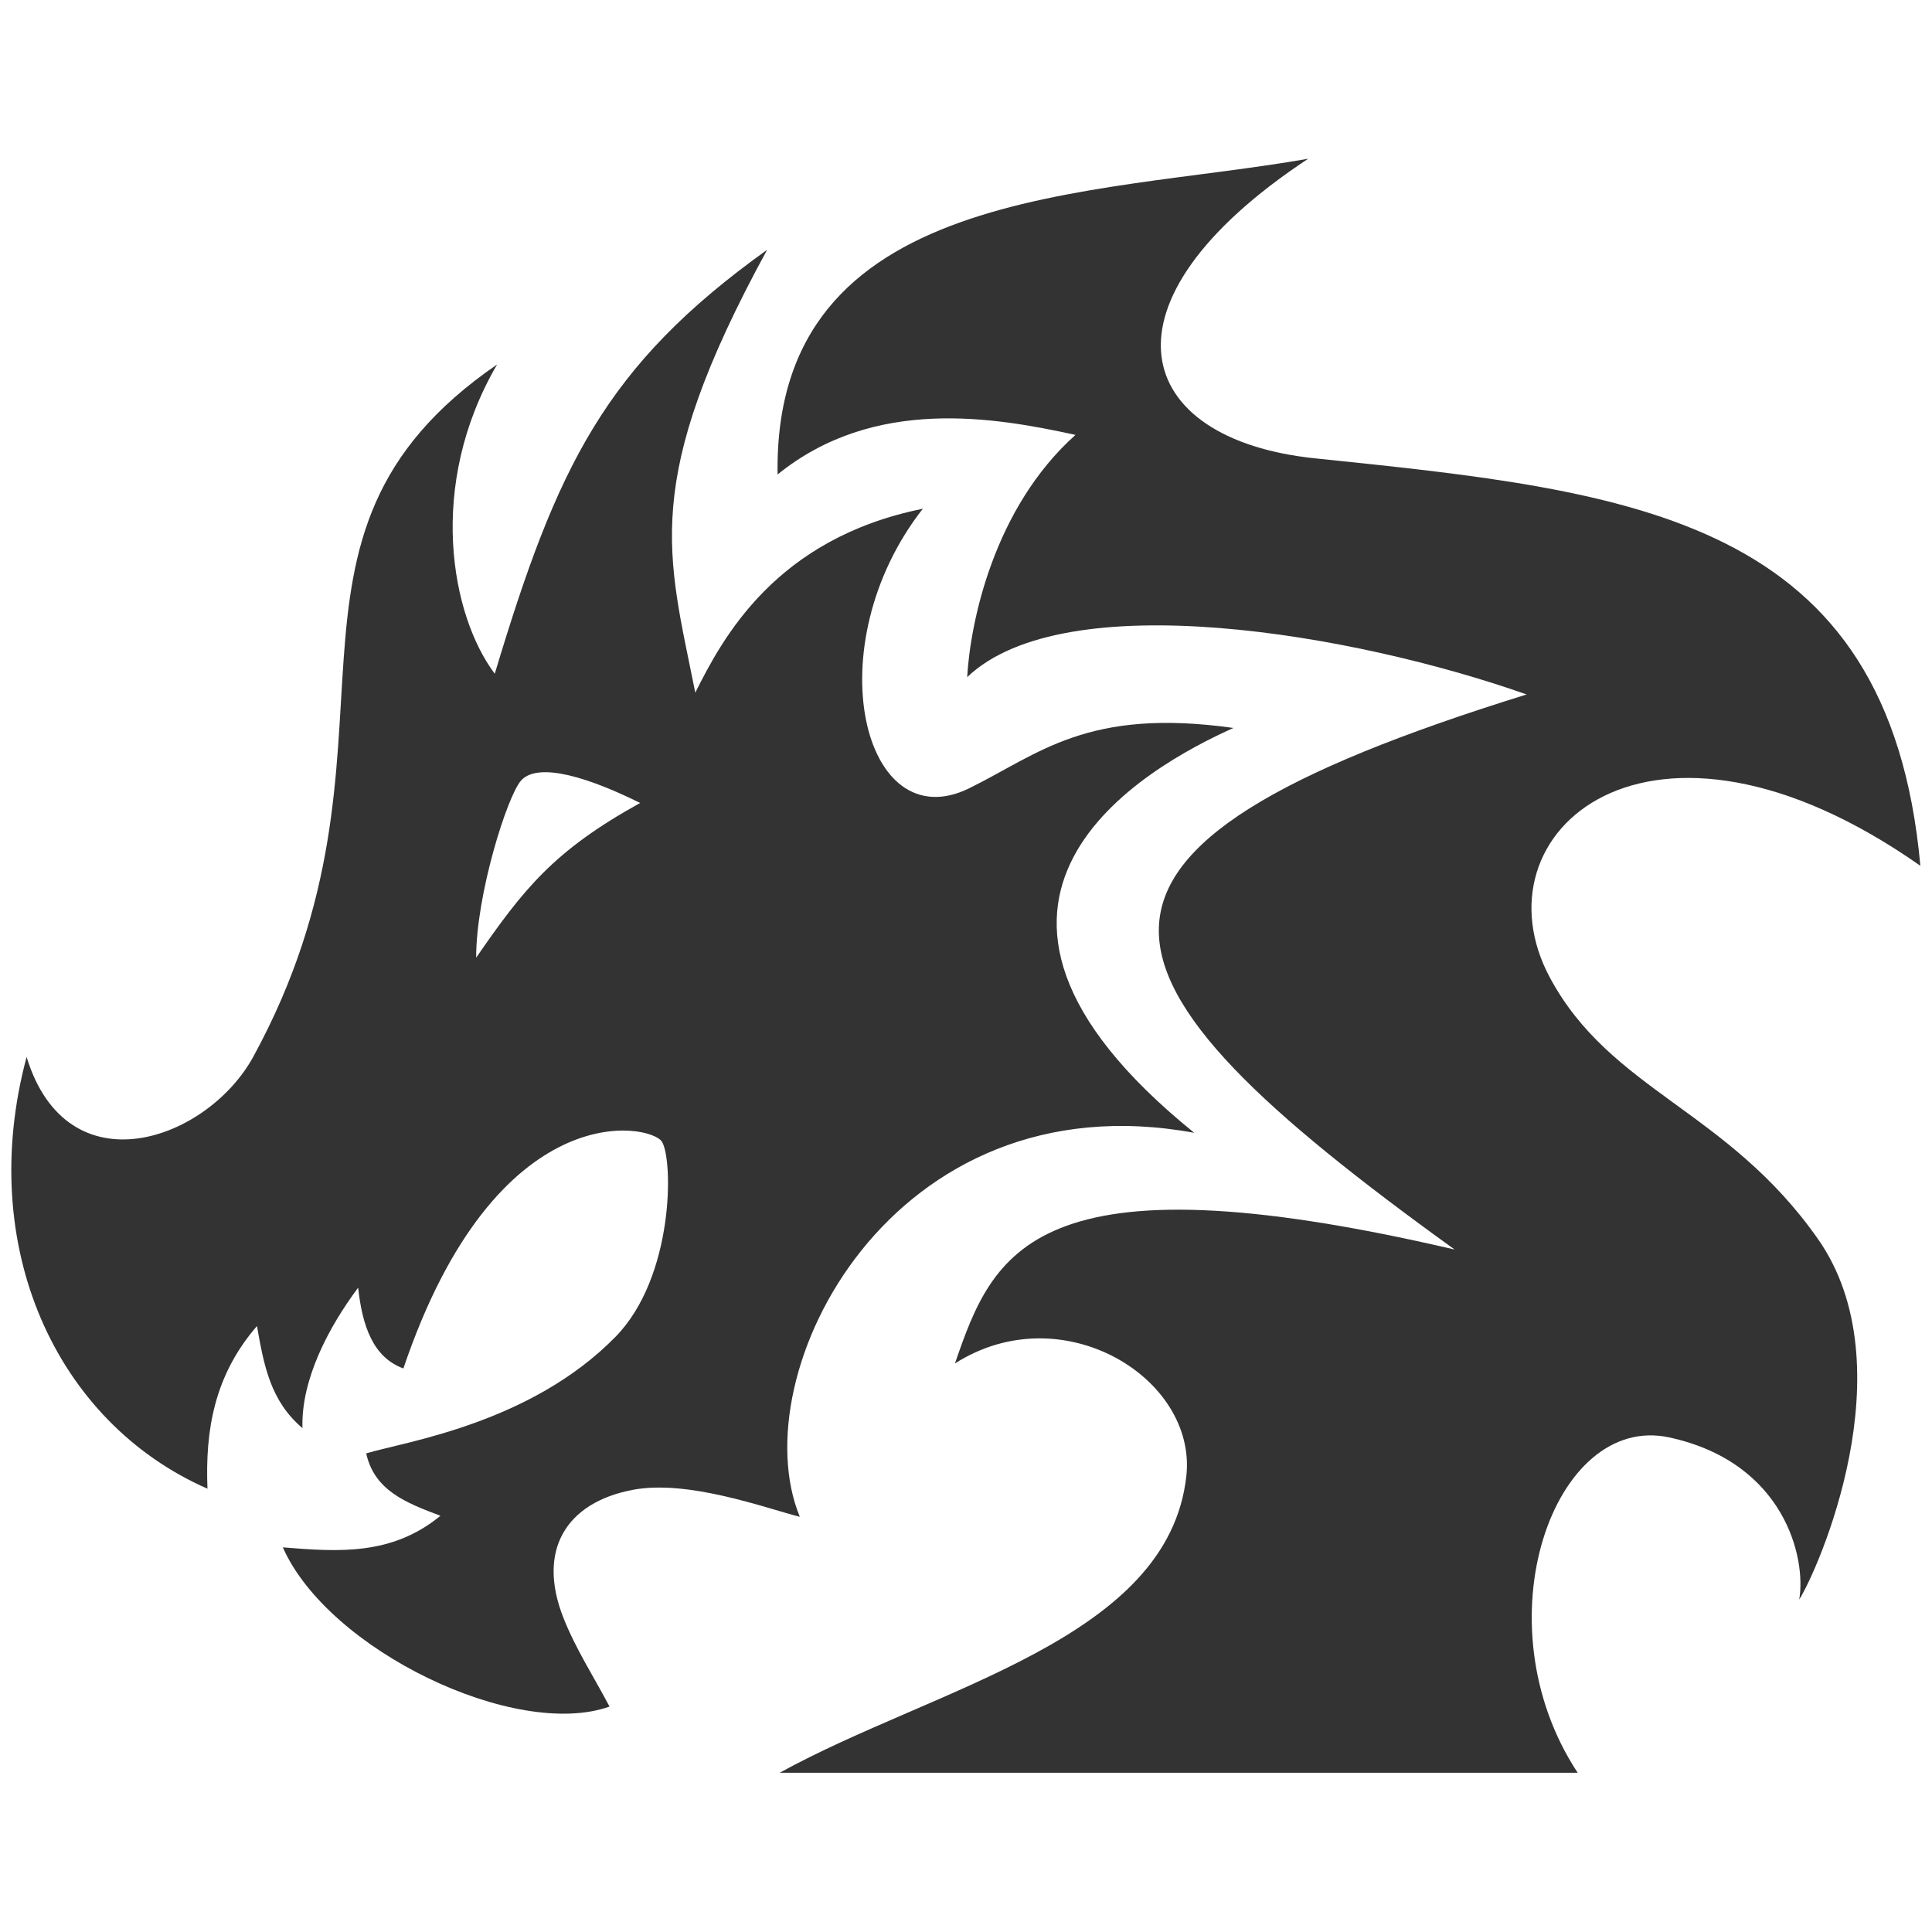
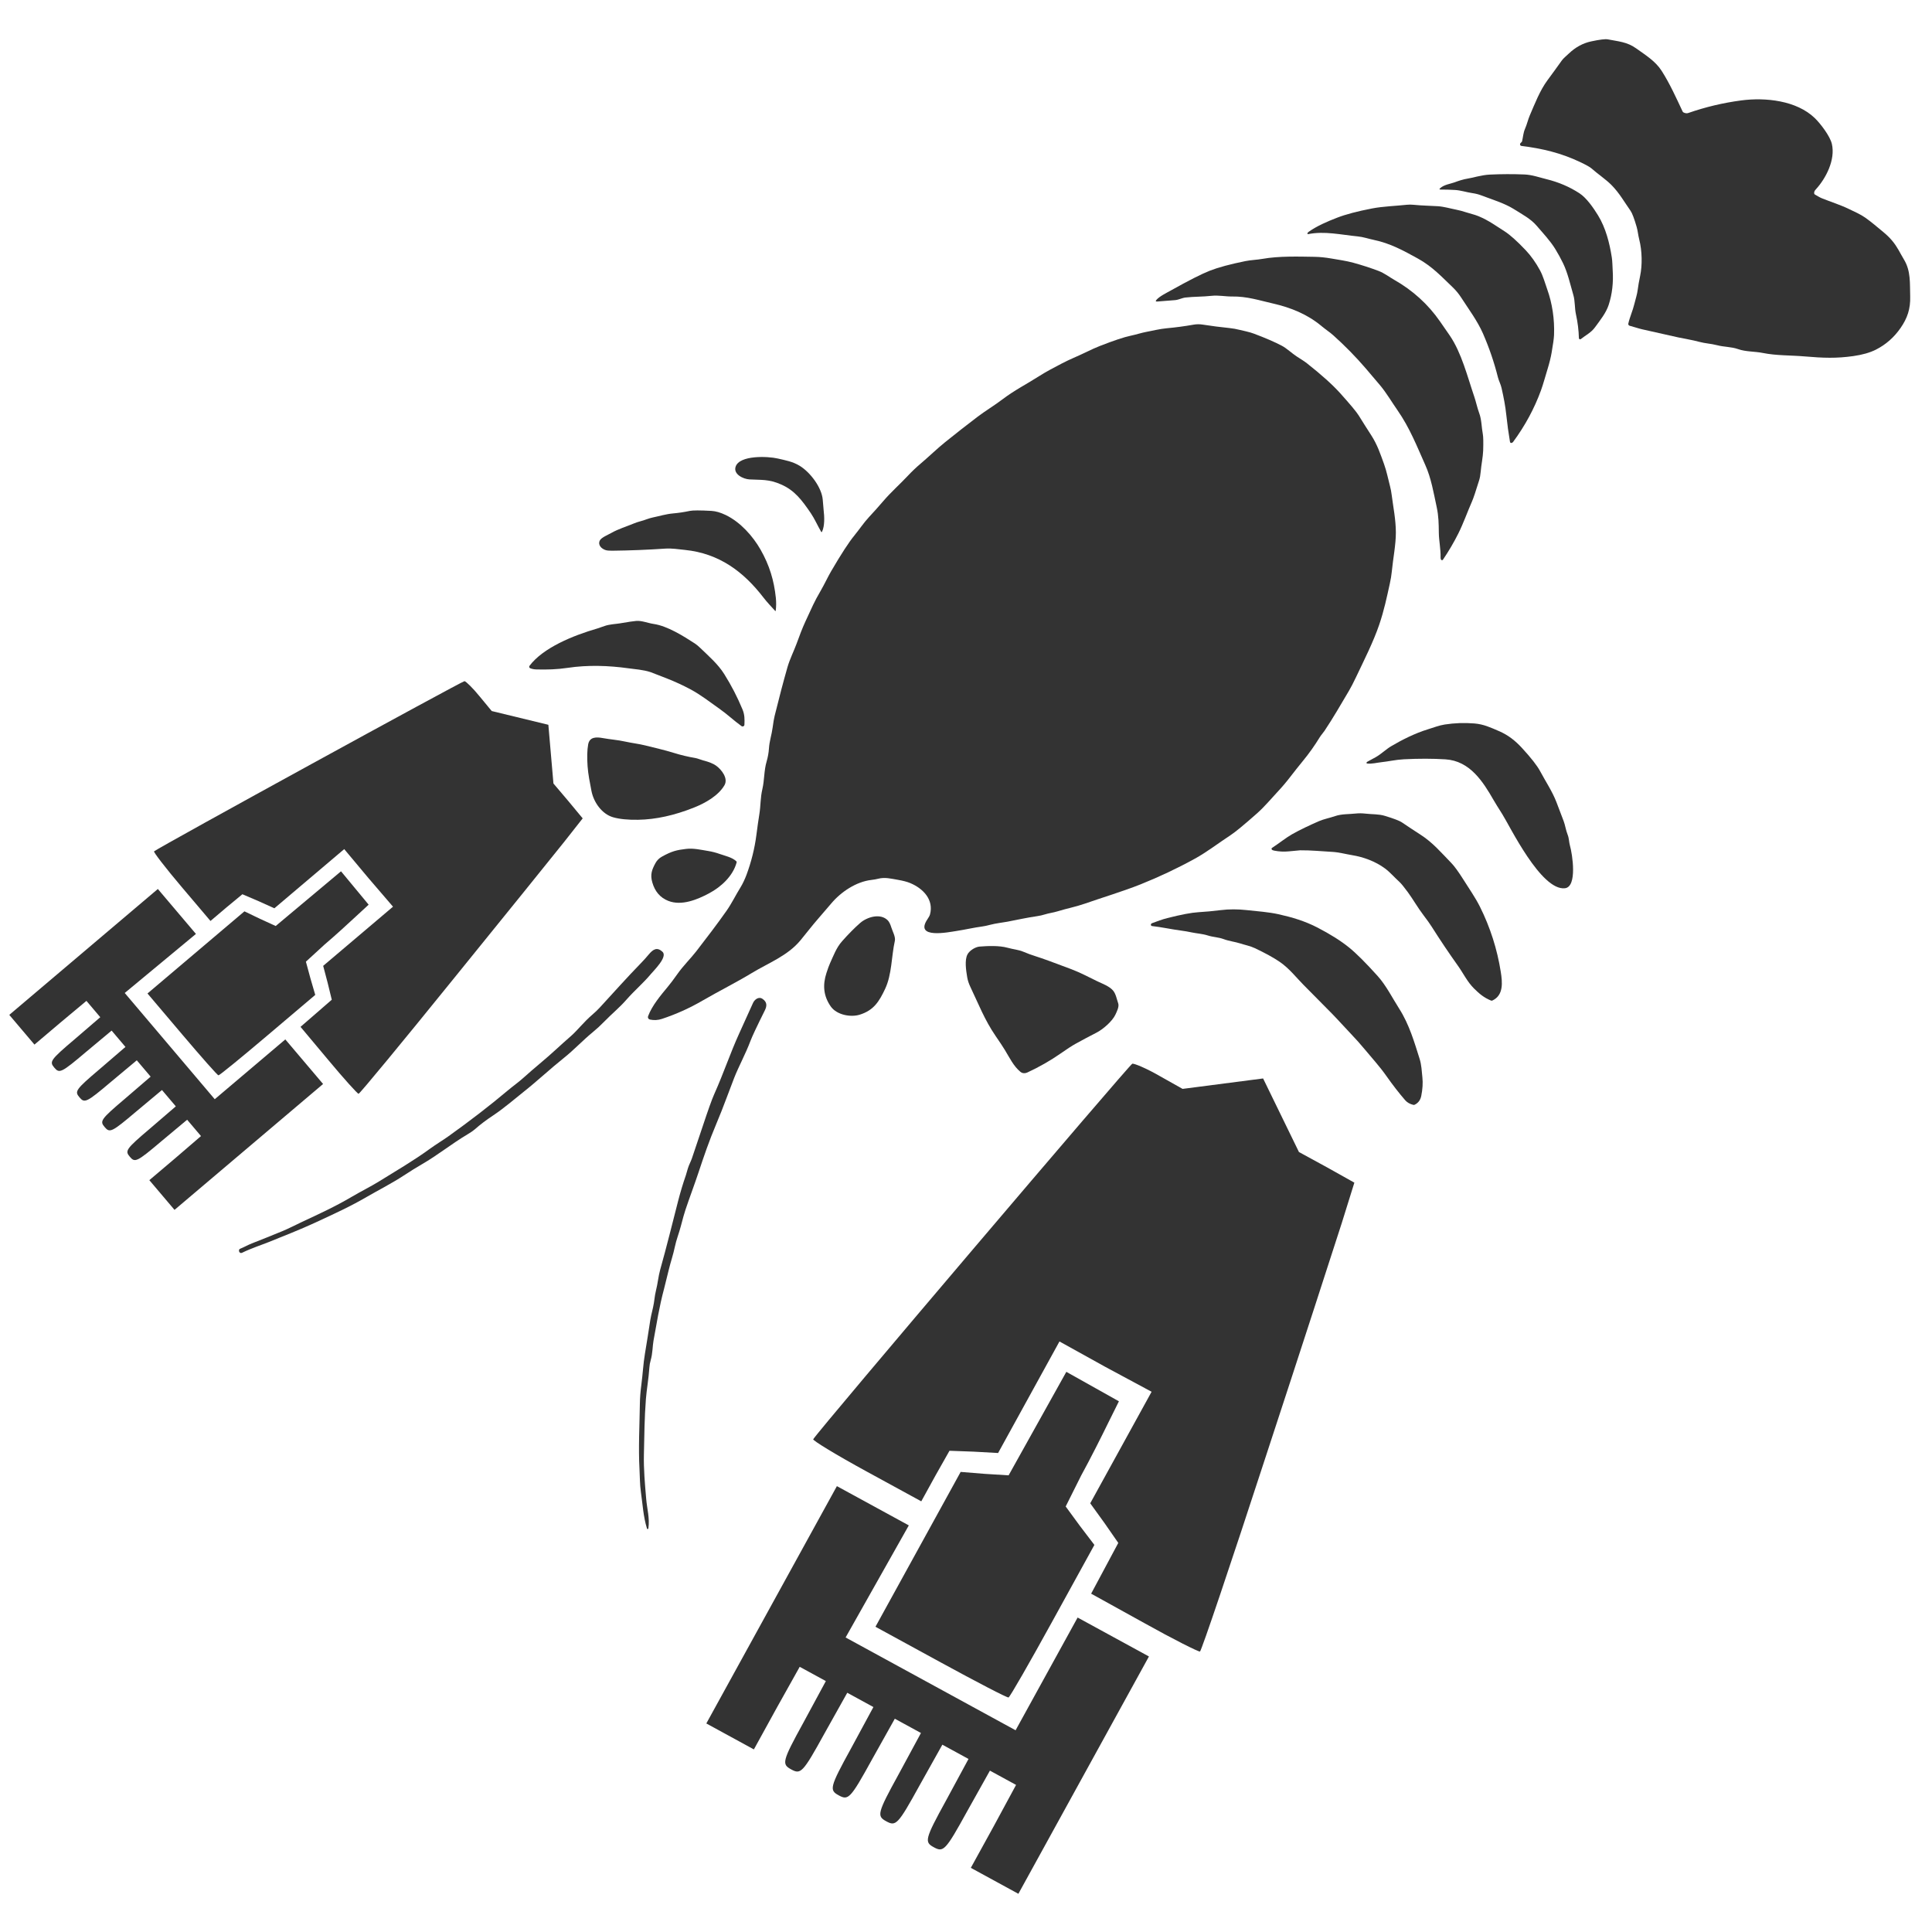
- <svg xmlns="http://www.w3.org/2000/svg" id="Calque_1" data-name="Calque 1" viewBox="0 0 512 512" version="1.1">
-   <defs id="defs4">
-     <style id="style2">.cls-1{fill:#e41513;}</style>
-   </defs>
-   <path class="cls-1" d="m 481.733,328.276 c 23.958,34.079 -0.109,88.114 -4.92,95.612 1.9,-10.927 -3.84,-36.319 -34.441,-42.957 -30.6,-6.638 -50.5,49.076 -24.273,88.865 H 206.629 c 41.206,-22.715 103.104,-35.226 107.778,-78.757 2.733,-25.952 -32.992,-47.806 -61.338,-29.708 10.1,-29.257 20.309,-56.329 132.434,-30.186 -101.396,-73.061 -113.983,-105.802 19.066,-147.106 -45.634,-16.117 -122.347,-29.339 -148.26,-4.589 0.834,-14.465 6.984,-44.747 28.701,-64.197 -21.321,-4.658 -53.301,-10.285 -78.941,10.49 -1.216,-76.681 83.205,-73.567 140.606,-83.674 -57.853,38.245 -46.468,74.4 1.845,79.399 84.804,8.755 152.046,15.585 160.396,107.974 -71.902,-50.47 -118.903,-8.769 -98.116,29.749 16.182,29.954 46.96,34.939 70.932,69.087 z" id="path8" style="stroke-width:1;fill:#333333;fill-opacity:1" />
-   <path class="cls-1" d="m 326.872,192.916 c -38.828,-5.464 -51.607,6.939 -70.016,15.981 -28.14,13.836 -40.755,-37.699 -12.3,-74.072 -39.156,7.895 -53.124,34.42 -60.299,48.735 C 176.917,146.681 169.66,127.832 203.295,66.203 160.23,97.044 147.615,123.679 131.119,178.547 119.557,163.222 112.996,128.719 131.734,96.594 64.492,142.747 112.053,197.56 67.185,279.937 54.98,302.365 17.86,315.45 7.05,280.115 -6.399,330.147 14.648,376.82 54.98,394.522 c -0.615,-15.503 1.804,-30.05 13.12,-43.107 1.845,10.449 3.553,19.846 12.054,27.045 -0.396,-12.962 7.011,-26.826 14.76,-37.22 1.093,10.094 3.909,18.453 11.986,21.417 24.724,-73.034 65.506,-64.866 68.513,-60.099 3.007,4.767 3.28,35.814 -12.3,51.713 -22.469,22.947 -55.516,27.755 -66.066,30.883 2.159,9.834 10.524,13.113 19.681,16.541 -12.902,10.599 -27.061,9.561 -41.78,8.373 12.109,27.318 61.72,51.043 86.581,42.192 -4.1,-7.786 -8.993,-15.325 -12.218,-23.521 -7.052,-17.852 0.642,-30.541 18.369,-33.915 14.76,-2.8 35.398,4.917 44.281,7.144 C 196.379,364.172 236.218,285.455 316.485,300.207 239.909,238.277 304.226,203.078 326.872,192.916 Z M 126.185,253.794 c 0,-16.8 8.2,-42.616 11.836,-46.864 3.635,-4.248 14.241,-2.732 31.626,5.86 -22.81,12.634 -30.751,22.605 -43.461,41.004 z" id="path10" style="stroke-width:1;fill:#333333;fill-opacity:1" />
+ <svg xmlns="http://www.w3.org/2000/svg" width="512" height="512" viewBox="0 0 3104 3104" fill="none">
+   <path d="M2704.87 180.694C2707.61 182.066 2710.19 182.332 2712.58 181.494C2740.12 171.908 2768.39 165.194 2797.4 161.354C2836.16 156.21 2886.42 161.331 2915.8 189.838C2924.97 198.754 2940.2 218.735 2943.12 231.194C2949.02 256.501 2933.76 286.541 2917.14 304.486C2915.2 306.574 2914.39 308.685 2914.72 310.819C2914.78 311.21 2914.93 311.581 2915.16 311.903C2915.4 312.224 2915.7 312.488 2916.06 312.671C2919.7 314.545 2923.18 317.014 2926.9 318.5C2941.31 324.33 2956.52 328.994 2970.31 335.692C2979.2 340.013 2988.77 344.059 2996.69 349.637C3006.96 356.884 3015.73 364.565 3025.37 372.475C3031.1 377.185 3035.92 381.863 3039.82 386.512C3048.87 397.302 3052.33 406.058 3059.08 417.191C3070.2 435.64 3068.29 455.369 3068.95 476.059C3069.58 496.428 3064.25 511.402 3053.6 526.81C3043.15 541.929 3029.98 553.535 3014.11 561.627C3004.45 566.535 2992.23 570.033 2977.44 572.121C2950.45 575.893 2930.07 575.275 2898.71 572.578C2877.01 570.703 2853.72 571.435 2832.52 567.137C2819.05 564.416 2805.08 565.354 2792.39 560.873C2781.46 557.032 2770.06 557.581 2758.77 554.632C2749.21 552.117 2739.43 551.774 2730.21 549.237C2719.07 546.173 2705.3 544.047 2696.53 542.127C2677.11 537.875 2657.72 533.524 2638.35 529.073C2631.95 527.61 2625.16 525.141 2618.3 523.381C2617.54 523.192 2616.88 522.723 2616.47 522.07C2616.06 521.418 2615.92 520.634 2616.09 519.883C2618.51 509.138 2623.3 498.942 2625.79 488.426C2627.75 480.288 2630.28 473.269 2631.34 464.605C2632.03 459.012 2633.28 451.91 2635.08 443.299C2638.63 426.267 2638.42 403.406 2633.58 384.523C2631.86 377.893 2631.3 370.761 2629.53 364.68C2625.57 351.039 2622.28 342.375 2619.68 338.687C2609.69 324.536 2601.72 310.019 2588.94 297.194C2579.65 287.867 2567.33 279.797 2556.9 270.561C2554.37 268.336 2548.31 264.937 2538.7 260.365C2508.14 245.871 2478.1 238.601 2444.41 234.463C2444 234.412 2443.61 234.269 2443.27 234.044C2442.92 233.819 2442.64 233.519 2442.44 233.168C2442.23 232.817 2442.12 232.425 2442.1 232.023C2442.08 231.62 2442.15 231.219 2442.32 230.851C2442.73 229.967 2443.36 229.243 2444.2 228.679C2444.82 228.252 2445.26 227.617 2445.43 226.896C2447.07 219.832 2447.26 213.454 2450.27 206.618C2453.32 199.646 2454.99 191.896 2457.77 185.495C2465.9 166.657 2473.99 145.397 2486.4 128.662C2494.16 118.192 2501.8 107.653 2509.34 97.046C2511.74 93.685 2516.7 89.684 2520.62 85.935C2531.23 75.846 2543.1 69.384 2556.21 66.549C2570.18 63.546 2579.2 62.449 2583.27 63.257C2599.75 66.549 2614.02 67.143 2628.85 77.819C2643.68 88.496 2659.55 98.074 2669.54 113.665C2682.82 134.423 2692.88 156.896 2703.32 179.094C2703.65 179.795 2704.17 180.328 2704.87 180.694Z" fill="#333333" />
+   <path d="M2433.41 336.675C2416.77 326.159 2397.96 320.856 2379.68 313.837C2375.48 312.222 2370.81 311.041 2365.67 310.294C2356 308.876 2347.02 305.767 2337.69 305.219C2329.89 304.761 2322.16 304.54 2314.51 304.556C2312.46 304.556 2312.17 303.87 2313.64 302.498C2319.85 296.623 2330.76 295.228 2336.35 293.148C2345 289.947 2351.5 288.02 2355.84 287.364C2365.88 285.832 2380.12 281.123 2393.47 280.506C2411.97 279.622 2430.46 279.553 2448.95 280.3C2461.6 280.803 2472.46 284.872 2484.73 287.89C2504.1 292.645 2521.73 300.197 2537.62 310.545C2549.14 318.067 2560.16 334.206 2567.36 345.866C2579.79 366.029 2585.97 390.445 2589.57 413.58C2590.58 420.004 2590.53 427.297 2590.98 434.155C2592.31 453.907 2590.18 472.424 2584.59 489.707C2580.31 502.944 2570.83 514.42 2562.72 525.645C2556.33 534.469 2548.1 538.173 2539.85 544.734C2539.57 544.957 2539.23 545.099 2538.87 545.144C2538.51 545.189 2538.15 545.134 2537.82 544.986C2537.49 544.838 2537.21 544.603 2537.01 544.307C2536.82 544.012 2536.71 543.669 2536.7 543.316C2536.37 530.621 2534.81 517.956 2532.02 505.321C2529.67 494.599 2530.71 484.038 2527.79 474.025C2522.79 456.81 2518.74 438.43 2511.27 422.953C2507.43 415.028 2503.2 407.308 2498.57 399.795C2490.53 386.741 2478.97 374.51 2468.49 362.303C2459.25 351.535 2445.4 344.265 2433.41 336.675Z" fill="#333333" />
+   <path d="M2102.62 372.384C2115.97 362.92 2132.8 355.764 2148.11 349.82C2161.91 344.456 2180.71 339.48 2204.5 334.892C2222.18 331.509 2241.66 330.983 2260.45 328.971C2263.88 328.621 2267.52 328.644 2271.38 329.04C2284.4 330.411 2297.05 330.457 2310.05 331.303C2320.08 331.966 2329.84 334.961 2339.9 336.927C2344.66 337.872 2349.77 339.236 2355.23 341.019C2362 343.259 2369.17 344.722 2375.49 347.374C2392.11 354.324 2403.13 362.714 2416.89 371.378C2425.79 377.002 2437.23 387.206 2451.21 401.989C2459.76 411.042 2467.43 421.825 2474.22 434.338C2479.23 443.574 2482.17 454.57 2485.83 464.88C2493.94 487.558 2497.73 512.911 2496.76 538.15C2496.56 543.438 2495.26 552.926 2492.86 566.612C2491.48 574.552 2489.33 583.27 2486.4 592.765C2482.82 604.287 2479.51 616.929 2475.75 627.239C2465.04 656.516 2450.14 684.087 2431.04 709.95C2430.61 710.534 2430.03 710.999 2429.37 711.299C2427.42 712.183 2426.28 711.612 2425.94 709.584C2423.57 695.654 2421.65 681.671 2420.18 667.635C2418.51 651.655 2415.76 638.098 2412.42 623.307C2411.08 617.317 2407.98 611.716 2406.61 606.207C2400.56 582.096 2392.56 558.656 2382.61 535.886C2373.73 515.609 2359.46 496.52 2347.02 477.271C2343.69 472.081 2338.58 465.954 2334 461.611C2316.28 444.762 2301.47 428.394 2278.03 415.409C2254.71 402.515 2233.58 390.947 2207.41 385.484C2198.39 383.586 2190.21 380.637 2181.04 379.768C2154.55 377.231 2128.08 370.876 2101.77 376.156C2101.57 376.194 2101.36 376.176 2101.17 376.105C2100.98 376.033 2100.81 375.911 2100.69 375.752C2100.56 375.593 2100.49 375.403 2100.47 375.204C2100.45 375.005 2100.48 374.804 2100.58 374.625C2101.01 373.786 2101.7 373.04 2102.62 372.384Z" fill="#333333" />
+   <path d="M2342.86 857.38C2335.72 871.599 2327.58 885.453 2318.46 898.941C2317.43 900.465 2316.33 900.503 2315.17 899.055C2314.67 898.43 2314.44 897.196 2314.47 895.352C2314.77 881.978 2311.79 868.513 2311.65 856.008C2311.48 841.674 2311.39 829.375 2308.24 814.767C2303.25 791.746 2299.52 768.587 2289.97 747.258C2276.46 717.081 2265.05 687.545 2245.24 659.106C2236.19 646.144 2227.26 630.918 2217.36 619.122C2209.7 609.977 2201.98 600.886 2194.2 591.849C2178.02 573.057 2160.66 555.362 2142.14 538.765C2136.64 533.85 2129.54 529.187 2123.45 524.089C2100.79 505.022 2073.73 494.118 2045.5 487.694C2023.47 482.687 2003.49 475.943 1979.21 476.355C1969.2 476.515 1957.68 474.046 1946.51 475.28C1931.91 476.881 1918.58 476.423 1904.57 478.024C1898.84 478.687 1893.93 481.636 1888.14 482.161C1878.69 483.03 1869.08 483.792 1859.3 484.448C1856.71 484.615 1856.28 483.708 1857.98 481.727C1862.87 476.058 1874.25 470.525 1880.93 466.776C1909.65 450.682 1930.64 440.044 1943.88 434.862C1957.34 429.589 1976.38 424.46 2001 419.477C2009.96 417.67 2019.15 417.533 2028.27 415.91C2054.78 411.178 2086.52 412.207 2111.98 412.618C2120.24 412.74 2129.17 413.632 2138.77 415.293C2150.67 417.35 2162.92 419.042 2174.15 422.105C2187.93 425.87 2201.48 430.259 2214.8 435.273C2224.11 438.794 2231.77 444.898 2240.3 449.767C2269.83 466.639 2294.27 488.7 2313.41 516.224C2322.62 529.469 2327.94 537.15 2329.37 539.268C2348.34 567.365 2357.41 604.514 2368.84 638.028C2371.19 644.863 2373.47 655.562 2376.64 664.09C2380.45 674.354 2380.29 686.722 2382.36 697.581C2383.14 701.696 2383.32 710.452 2382.9 723.848C2382.57 734.181 2379.86 746.526 2378.88 758.163C2378.47 763.192 2377.65 767.711 2376.41 771.719C2370.94 789.444 2367.11 800.791 2364.91 805.759C2357.41 822.745 2351.16 840.851 2342.86 857.38Z" fill="#333333" />
+   <path d="M2178.55 1088.09C2174.3 1097.09 2170.45 1104.49 2167.01 1110.29C2154.24 1131.87 2141.88 1153.39 2127.91 1174.3C2125.92 1177.3 2122.53 1180.91 2120.35 1184.45C2112.42 1197.48 2103.62 1209.9 2093.97 1221.69C2086.95 1230.27 2080.08 1238.93 2073.35 1247.66C2066.62 1256.44 2059.45 1264.88 2051.85 1272.97C2042.89 1282.48 2031.77 1295.92 2020.21 1306.19C1999.06 1324.95 1984.53 1336.92 1976.6 1342.1C1957.54 1354.59 1938.8 1369.08 1919.88 1379.48C1891.56 1395.06 1862.37 1408.86 1832.31 1420.88C1805.35 1431.67 1768.02 1443.01 1742.8 1451.86C1727.99 1457.03 1713.7 1459.63 1698.98 1464.2C1692.19 1466.31 1685.44 1466.99 1678.55 1469.16C1674.56 1470.41 1670.48 1471.34 1666.31 1471.93C1650.13 1474.22 1634.22 1477.83 1618.19 1480.87C1612.38 1481.99 1599.57 1483.43 1590.45 1485.9C1585.76 1487.16 1581.59 1488.04 1577.92 1488.53C1564 1490.4 1550.79 1493.6 1536.67 1495.73C1524.82 1497.51 1468.03 1509.31 1490.24 1476.59C1492.35 1473.47 1493.66 1471.02 1494.14 1469.23C1500.51 1445.62 1483.38 1427.6 1462.45 1418.8C1457.38 1416.68 1450.62 1414.91 1442.19 1413.48C1431.45 1411.67 1421.72 1408.99 1410.76 1411.83C1407.69 1412.62 1404.16 1413.25 1400.18 1413.7C1375.5 1416.45 1350.91 1433.16 1335.47 1451.56C1328.54 1459.82 1321.52 1468 1314.41 1476.09C1304.89 1486.95 1295.6 1499.2 1286.03 1510.75C1265.37 1535.62 1235.16 1546.8 1207.92 1563.26C1181.9 1578.99 1155.31 1592.13 1128.23 1607.86C1107.75 1619.77 1086.15 1629.47 1063.45 1636.99C1057.1 1639.09 1050.68 1639.44 1044.19 1638.04C1043.62 1637.92 1043.08 1637.68 1042.61 1637.34C1042.14 1636.99 1041.75 1636.56 1041.46 1636.06C1041.18 1635.56 1041.01 1635.01 1040.96 1634.44C1040.91 1633.87 1040.99 1633.3 1041.18 1632.76C1047.48 1615.66 1061.47 1599.2 1073.06 1585.18C1077.49 1579.83 1082.57 1573.09 1088.29 1564.95C1097.41 1551.92 1110.13 1539.39 1118.55 1528.49C1135.14 1506.95 1151.74 1485.44 1167.32 1463.22C1175.69 1451.29 1182.25 1437.62 1189.98 1425.2C1193.04 1420.31 1196.85 1412.17 1199.25 1405.77C1207.11 1384.6 1212.43 1363.24 1215.21 1341.69C1216.9 1328.51 1218.51 1317.22 1220.03 1307.83C1222.19 1294.44 1221.58 1281.77 1224.77 1268.15C1228.32 1252.97 1227.27 1238.38 1231.71 1223.25C1233.71 1216.42 1234.95 1209.46 1235.42 1202.38C1236.2 1190.51 1239.84 1180.36 1241.35 1168.86C1242.41 1160.77 1243.48 1154.54 1244.54 1150.18C1251.83 1120.6 1258.7 1094.53 1265.16 1071.95C1268.83 1059.11 1275.76 1045.3 1279.92 1033.89C1284.32 1021.8 1288.74 1009.82 1294.26 997.907C1298.3 989.19 1302.35 980.472 1306.39 971.754C1309.16 965.81 1313.32 958.068 1318.85 948.528C1324.75 938.354 1330.11 926.672 1335.47 917.505C1351.5 890.057 1363.87 871.021 1372.59 860.398C1380.74 850.477 1387.65 839.869 1396.28 830.61C1404.13 822.198 1411.8 813.625 1419.27 804.892C1431.38 790.741 1445.62 778.19 1458.57 764.405C1465.19 757.364 1472.05 750.833 1479.17 744.813C1492.52 733.52 1505.73 720.649 1518.47 710.384C1535.55 696.622 1552.83 683.096 1570.3 669.806C1583.19 660.021 1597.6 651.471 1610.55 641.618C1629.89 626.896 1649.88 616.883 1669.43 604.355C1681.73 596.49 1693.53 590.57 1706.08 583.917C1718.3 577.447 1731.47 572.326 1744.07 566.177C1753.14 561.742 1760.76 558.32 1766.92 555.912C1789.5 547.088 1805.97 541.594 1816.33 539.429C1825.4 537.532 1834.24 534.606 1841.39 533.28C1852.58 531.177 1863.18 528.433 1874.58 527.382C1888.95 526.071 1903.23 524.158 1917.43 521.643C1922.31 520.775 1927.18 520.721 1932.05 521.483C1946.39 523.724 1960.78 525.576 1975.21 527.039C1980.76 527.603 1986.43 528.624 1992.23 530.102C1999.85 532.045 2007.23 533.303 2014.47 536.023C2033.2 543.049 2048.28 549.587 2059.72 555.638C2067.27 559.661 2075.87 567.823 2083.23 572.624C2088.8 576.281 2094.65 579.665 2099.78 583.711C2123.16 602.137 2140.97 618.155 2153.21 631.765C2169.54 649.947 2179.44 661.85 2182.92 667.474C2189.52 678.143 2196.23 688.742 2203.04 699.274C2212.87 714.453 2217.78 729.359 2223.8 746.07C2227.82 757.204 2230.1 769.183 2233.23 781.048C2234.42 785.528 2235.37 790.588 2236.07 796.227C2238.37 814.608 2242.54 834.245 2242.63 855.437C2242.7 875.144 2238.07 897.525 2236.05 918.717C2235.48 924.493 2234.44 930.803 2232.92 937.646C2228.13 959.318 2223.89 980.076 2215.95 1003.46C2206.5 1031.28 2191.78 1060.2 2178.55 1088.09Z" fill="#333333" />
+   <path d="M1255 778.372C1235.09 769.548 1222.73 771.331 1204.04 770.234C1194.17 769.64 1177.93 762.004 1181.85 749.842C1187.94 731.027 1233.5 732.902 1249.65 736.674C1261.99 739.554 1273.69 741.521 1285.05 748.539C1301.92 758.941 1320.21 783.265 1321.84 802.834C1322.7 813.106 1323.18 818.753 1323.29 819.774C1324.52 829.764 1325.22 844.944 1320.68 854.248C1320.24 855.147 1319.77 855.163 1319.25 854.294C1313.44 844.327 1308.67 833.262 1302.56 824.323C1287.99 803.039 1276.7 787.951 1255 778.372Z" fill="#333333" />
+   <path d="M1226.58 960.026C1194.57 918.488 1155.5 889.089 1100.23 883.488C1089.47 882.39 1079.41 880.699 1068.5 881.43C1040.26 883.351 1011.98 884.471 983.663 884.791C978.836 884.836 975.326 884.516 973.132 883.831C966.597 881.819 960.156 875.875 963.635 868.445C965.868 863.667 977.105 859.118 982.3 856.169C993.348 849.882 1006.3 846.041 1018.1 841.103C1021.41 839.716 1025.74 838.291 1031.1 836.828C1037.12 835.159 1042.67 832.645 1048.64 831.41C1059.73 829.124 1069.68 825.946 1081.26 824.895C1090.31 824.087 1099.28 822.738 1108.18 820.848C1113.07 819.812 1124.63 819.797 1142.88 820.803C1149.93 821.184 1157.69 823.432 1166.17 827.547C1189.42 838.817 1209.42 861.13 1221.91 883.008C1236.2 908.063 1243.56 932.456 1246.5 960.506C1247.22 967.517 1247.15 974.414 1246.31 981.196C1246.3 981.296 1246.26 981.391 1246.19 981.469C1246.13 981.547 1246.04 981.604 1245.94 981.634C1245.85 981.663 1245.74 981.663 1245.64 981.634C1245.54 981.605 1245.46 981.548 1245.39 981.47C1238.93 974.383 1232.63 967.868 1226.58 960.026Z" fill="#333333" />
+   <path d="M1109.28 1107.48C1097.16 1101 1084.7 1095.25 1071.93 1090.22C1055.95 1083.91 1047.1 1080.47 1045.39 1079.91C1033.33 1075.95 1020.03 1075.15 1009.73 1073.71C977.575 1069.23 944.265 1068.16 912.037 1072.98C894.783 1075.57 878.751 1075.98 861.967 1075.54C858.19 1075.45 854.821 1074.81 851.859 1073.62C851.487 1073.47 851.155 1073.24 850.889 1072.94C850.622 1072.65 850.427 1072.3 850.319 1071.92C850.21 1071.54 850.191 1071.15 850.262 1070.76C850.333 1070.37 850.494 1070.01 850.731 1069.69C872.804 1040.47 920.829 1021 960.038 1009.63C960.211 1009.59 964.082 1008.26 971.651 1005.63C979.62 1002.89 989.657 1002.57 995.675 1001.54C1009.15 999.21 1018.06 997.892 1022.4 997.587C1031.36 996.947 1040.88 1001.08 1050.05 1002.43C1072.33 1005.7 1097.7 1021.75 1116.36 1033.84C1118.95 1035.51 1121.99 1038.04 1125.5 1041.43C1138.9 1054.35 1153.48 1066.97 1163.42 1082.74C1174.89 1100.96 1184.73 1119.97 1192.92 1139.78C1196.45 1148.36 1196.4 1155.51 1196 1164.43C1195.97 1164.94 1195.8 1165.44 1195.51 1165.87C1195.21 1166.3 1194.8 1166.64 1194.32 1166.86C1193.84 1167.08 1193.31 1167.17 1192.78 1167.12C1192.26 1167.07 1191.75 1166.88 1191.32 1166.58C1179.08 1157.75 1168.66 1147.69 1155.64 1138.55C1140.34 1127.78 1125.88 1116.35 1109.28 1107.48Z" fill="#333333" />
+   <path d="M2197.4 1223.48C2201.76 1221.19 2206.08 1218.84 2210.35 1216.44C2218.96 1211.57 2226.81 1203.79 2234.92 1198.99C2251.94 1188.89 2273.35 1178.07 2293.83 1171.81C2302.95 1169.02 2312.07 1165.41 2321.12 1164.02C2336.89 1161.58 2352.76 1161.01 2368.75 1162.32C2383.77 1163.56 2394.65 1168.75 2408.07 1174.51C2423.26 1181 2434.71 1190.24 2445.47 1201.96C2459.98 1217.74 2469.62 1230.08 2474.39 1239C2483.3 1255.71 2494.08 1271.58 2500.74 1289.06C2504.56 1299.12 2508.39 1309.18 2512.21 1319.22C2514.72 1325.83 2515.71 1333.8 2518.6 1341.03C2521.02 1347.09 2520.72 1352.85 2522.25 1358.24C2526.29 1372.42 2534.45 1424.84 2514.23 1427.08C2475.87 1431.33 2425.68 1327.11 2413.64 1308.11C2406.84 1297.38 2402.24 1289.93 2399.84 1285.77C2382.73 1255.92 2361.67 1222.47 2322.32 1219.98C2301.73 1218.68 2279.4 1218.65 2255.35 1219.89C2242.68 1220.53 2230.76 1223.36 2219.5 1224.55C2211.81 1225.37 2204.22 1227.59 2196.41 1226.68C2196.22 1226.65 2196.04 1226.58 2195.88 1226.46C2195.72 1226.35 2195.6 1226.2 2195.52 1226.02C2195.44 1225.85 2195.41 1225.66 2195.42 1225.47C2195.44 1225.28 2195.51 1225.1 2195.62 1224.94C2195.99 1224.38 2196.59 1223.89 2197.4 1223.48Z" fill="#333333" />
+   <path d="M1129.81 1221.72C1139.11 1224.09 1146.02 1226.91 1150.52 1230.15C1159.54 1236.67 1170.33 1250.77 1163.87 1261.72C1153.9 1278.64 1132.84 1290.32 1115.4 1297.29C1083.63 1310.02 1053.61 1316.61 1025.34 1317.07C1008.65 1317.34 995.173 1315.99 984.908 1313C967.348 1307.9 953.902 1289.48 950.235 1270.68C947.697 1257.59 944.946 1243.98 944.029 1231.16C943.011 1216.77 943.324 1205.04 944.97 1195.97C947.179 1183.81 957.852 1183.84 968.665 1185.85C980.607 1188.04 992.336 1188.75 1004.21 1191.4C1015.19 1193.85 1026.61 1195.08 1037.02 1197.71C1052.51 1201.64 1066.5 1204.64 1083.07 1209.76C1094.18 1213.2 1105.5 1215.89 1117.02 1217.83C1121.06 1218.52 1125.67 1220.64 1129.81 1221.72Z" fill="#333333" />
+   <path d="M2075.89 1340.32C2088.66 1333.12 2104.01 1325.87 2119.08 1319.29C2126.74 1315.95 2136.24 1314.19 2145.03 1311.17C2155.47 1307.56 2167.01 1308.25 2177.89 1307.06C2183.03 1306.51 2188.43 1306.56 2194.09 1307.22C2204.74 1308.47 2214.94 1307.72 2225.05 1310.81C2239.37 1315.16 2248.45 1318.64 2252.29 1321.23C2262.27 1328 2272.33 1334.64 2282.47 1341.17C2301.94 1353.65 2315.81 1370.18 2331.63 1386.41C2336.61 1391.51 2343.19 1400.56 2351.37 1413.54C2360.4 1427.85 2370.58 1442.49 2377.7 1456.75C2394.27 1490.01 2405.43 1524.95 2411.2 1561.59C2413.76 1577.8 2416.06 1598.99 2397.68 1607.47C2396.96 1607.81 2396.23 1607.82 2395.5 1607.52C2384.28 1602.97 2376.88 1596.71 2368.42 1588.36C2357.39 1577.53 2351.26 1564.11 2342.44 1551.74C2327.88 1531.3 2313.9 1510.5 2300.5 1489.33C2297.17 1484.05 2292.64 1477.7 2286.94 1470.26C2277.82 1458.33 2269.69 1444.02 2261.86 1433.41C2255.53 1424.83 2251.07 1419.37 2248.48 1417.02C2240.61 1409.89 2233.13 1401.2 2225.28 1395.37C2209.7 1383.8 2190.42 1376.9 2172.51 1373.95C2161.79 1372.19 2151.19 1369.26 2140.8 1368.67C2123.68 1367.73 2106.24 1365.95 2089.01 1366.11C2088.23 1366.12 2081.99 1366.7 2070.3 1367.84C2062.68 1368.59 2055.04 1368.2 2047.36 1366.68C2045.3 1366.27 2044 1365.72 2043.45 1365.03C2042.51 1363.87 2042.68 1362.88 2043.95 1362.06C2054.88 1354.97 2066.12 1345.85 2075.89 1340.32Z" fill="#333333" />
+   <path d="M1183.47 1385.68C1177.5 1407.6 1158.48 1425 1139.21 1435.24C1120.21 1445.37 1095.04 1455.79 1073.65 1447.36C1060.78 1442.3 1052.24 1432.42 1048.02 1417.73C1044.38 1405.09 1047.27 1397.52 1052.98 1386.87C1055.41 1382.37 1058.87 1378.87 1063.35 1376.37C1079.62 1367.32 1087.35 1365.67 1102.3 1363.87C1114.31 1362.43 1126.02 1365.35 1137.8 1367.23C1143.94 1368.2 1150.14 1369.8 1156.39 1372.03C1165.02 1375.07 1176.11 1377.33 1182.88 1383.62C1183.5 1384.2 1183.69 1384.88 1183.47 1385.68Z" fill="#333333" />
+   <path d="M1966.07 1508.85C1957.51 1505.65 1949.12 1505.72 1940.47 1502.95C1932.01 1500.25 1922.18 1499.66 1914.49 1498.01C1908.93 1496.83 1903.32 1495.86 1897.66 1495.11C1881.77 1493.03 1866.52 1489.56 1850.72 1487.8C1850.34 1487.75 1849.98 1487.6 1849.69 1487.34C1849.4 1487.09 1849.2 1486.75 1849.12 1486.38C1848.78 1484.85 1849.44 1483.78 1851.1 1483.15C1859.21 1480.11 1867.08 1477.14 1875.52 1474.99C1897.76 1469.37 1914.28 1466.24 1925.07 1465.6C1937.01 1464.88 1948.92 1463.78 1960.78 1462.28C1974.95 1460.52 1988.92 1460.66 2002.74 1462.17C2020.02 1464.04 2038.05 1465.28 2054.15 1468.84C2076.15 1473.74 2096.56 1479.82 2116.8 1490.31C2137.36 1500.96 2154.19 1511.58 2167.29 1522.16C2178.89 1531.51 2194.28 1546.86 2213.46 1568.2C2227.02 1583.29 2237.01 1603.36 2247.92 1620.46C2264.35 1646.2 2272.48 1675.03 2280.66 1700.72C2283.86 1710.8 2284.19 1720.57 2285.25 1730.92C2286.2 1739.99 2285.6 1749.91 2283.44 1760.66C2282.11 1767.36 2278.58 1772.09 2272.86 1774.86C2272.15 1775.2 2271.42 1775.27 2270.65 1775.09C2265.13 1773.78 2260.78 1771.29 2257.58 1767.61C2247.79 1756.34 2237.66 1743.28 2227.21 1728.45C2216.47 1713.21 2204.52 1700.22 2192.79 1686.09C2185.81 1677.65 2178.31 1669.24 2170.3 1660.88C2159.86 1649.95 2149.4 1638.11 2139.39 1627.93C2124.29 1612.6 2109.16 1597.31 2093.99 1582.05C2082.97 1570.96 2071.62 1556.13 2056.34 1545.57C2046.67 1538.89 2033.21 1531.47 2015.97 1523.3C2008.78 1519.89 2000.53 1518.32 1992.75 1515.8C1984.4 1513.1 1974.81 1512.12 1966.07 1508.85Z" fill="#333333" />
+   <path d="M1333.66 1547.3C1339.32 1534.98 1343.65 1522.66 1352.89 1512.24C1363.33 1500.45 1373.03 1490.65 1382.01 1482.81C1392.87 1473.37 1414.41 1466.56 1426.35 1478.7C1428.48 1480.86 1430.41 1484.74 1432.13 1490.33C1434.06 1496.55 1439.09 1505.24 1437.68 1511.62C1432.08 1536.7 1433.07 1565.25 1422.14 1588.57C1412.43 1609.28 1403.64 1623.25 1381.24 1630.22C1366.64 1634.77 1344.24 1630.61 1334.69 1616.98C1322.8 1599.93 1321.58 1582.3 1327.83 1563.12C1330.12 1556.1 1332.06 1550.82 1333.66 1547.3Z" fill="#333333" />
+   <path d="M1553.99 1570.35C1552.02 1558.66 1549.59 1542.66 1554.34 1533.43C1557.45 1527.39 1566.8 1521.36 1573.74 1520.81C1586.1 1519.82 1604.98 1518.82 1618.94 1522.73C1628.39 1525.36 1636.45 1525.84 1644 1529.04C1650.72 1531.89 1657.58 1534.4 1664.57 1536.58C1674.06 1539.54 1692.96 1546.39 1721.24 1557.13C1736.62 1562.99 1750.65 1570.64 1763.01 1576.56C1771.2 1580.5 1781.8 1584.2 1787.96 1591.08C1792.82 1596.55 1794.07 1604.96 1796.54 1612.02C1798.39 1617.33 1794.35 1625.17 1792.02 1630.2C1787.16 1640.67 1772.11 1653.77 1761.65 1659.09C1750.46 1664.81 1739.38 1670.7 1728.41 1676.76C1722.38 1680.1 1714.01 1685.52 1703.31 1693.02C1687.7 1703.93 1670.3 1713.87 1651.1 1722.83C1646.55 1724.95 1642.64 1724.66 1639.34 1721.96C1628.34 1712.91 1621.78 1698.92 1614.54 1687.1C1611.13 1681.5 1606.18 1674.01 1599.71 1664.63C1581.89 1638.77 1571.64 1611.91 1559.33 1586.26C1556.6 1580.59 1554.82 1575.28 1553.99 1570.35Z" fill="#333333" />
+   <path d="M484.631 1963.44C512.064 1950.59 538.086 1938.77 565.331 1922.7C579.882 1914.13 595.726 1906.31 609.289 1897.9C636.581 1880.96 664.719 1864.64 690.6 1845.73C700.356 1838.64 711.851 1831.74 720.501 1825.54C755.057 1800.88 786.76 1776.42 815.611 1752.16C824.496 1744.68 833.688 1738.24 841.257 1731.36C858.723 1715.51 876.306 1701.8 894.477 1684.99C900.573 1679.34 908.456 1672.28 918.125 1663.8C926.94 1656.08 938.811 1641.12 951.387 1630.43C956.057 1626.45 960.21 1622.48 963.846 1618.51C985.731 1594.72 1007.26 1570.51 1029.81 1547.33C1034.16 1542.86 1038.33 1538.23 1042.31 1533.45C1049.04 1525.42 1055.55 1520.81 1064.48 1529.31C1072.97 1537.36 1050.49 1559.12 1045.49 1565.16C1034.23 1578.81 1019.04 1591.72 1006.53 1606.03C995.463 1618.74 982.793 1628.96 971.133 1640.99C965.022 1647.3 958.792 1653.05 952.445 1658.25C936.319 1671.42 922.262 1686.69 906.113 1699.56C883.805 1717.37 863.189 1736.82 840.787 1754.54C828.751 1764.07 809.405 1780.74 792.832 1791.71C781.267 1799.36 771.135 1807.03 762.438 1814.73C760.087 1816.8 756.232 1819.43 750.872 1822.62C725.532 1837.66 703.67 1855.65 677.084 1870.99C668.841 1875.76 659.359 1881.65 648.64 1888.66C629.67 1901.1 606.68 1912.85 589.779 1922.66C562.44 1938.55 539.356 1949.06 505.6 1964.68C481.623 1975.74 456.494 1985.5 431.717 1995.54C421.727 1999.59 403.133 2005.71 388.887 2012.75C388.417 2012.99 387.894 2013.11 387.365 2013.11C386.835 2013.11 386.314 2012.98 385.846 2012.74C385.378 2012.5 384.976 2012.15 384.674 2011.73C384.373 2011.31 384.181 2010.82 384.115 2010.31L383.974 2009.35C383.893 2008.72 384.026 2008.08 384.353 2007.53C384.68 2006.98 385.182 2006.55 385.784 2006.31C392.249 2003.68 398.596 2000.04 404.425 1997.76C420.912 1991.32 437.327 1984.73 453.673 1977.98C463.898 1973.75 474.265 1968.31 484.631 1963.44Z" fill="#333333" />
+   <path d="M1027.41 2359.88C1025.55 2326.2 1027.53 2290.27 1028.04 2255.2C1028.17 2245.92 1028.98 2235.56 1030.49 2224.13C1032.65 2207.87 1033.47 2191.05 1036.08 2175.48C1039.14 2157.18 1042.05 2138.86 1044.83 2120.55C1045.3 2117.47 1046.76 2110.78 1049.2 2100.5C1051.36 2091.4 1051.6 2082.41 1053.88 2073.47C1056.79 2062.23 1057.71 2050.43 1060.69 2039.85C1071.09 2002.97 1080.16 1965.78 1089.7 1928.7C1093.23 1915.04 1097.3 1901.54 1101.93 1888.19C1101.94 1888.09 1103.03 1884.41 1105.19 1877.12C1106.84 1871.59 1109.87 1866.17 1111.56 1861.3C1117.44 1844.08 1123.24 1826.84 1128.96 1809.59C1137.7 1783.22 1143.83 1766.12 1147.34 1758.27C1163.26 1722.6 1172.96 1692.63 1187.56 1660.51C1194.98 1644.16 1202.38 1627.81 1209.78 1611.45C1212.29 1605.87 1218.94 1600.5 1225.2 1604.89C1232.39 1609.92 1232.55 1615.8 1228.75 1623.43C1216.12 1648.78 1208.42 1665.14 1205.66 1672.51C1198.02 1692.93 1186.48 1714.01 1179.48 1731.95C1175.37 1742.52 1171.35 1753.1 1167.42 1763.71C1162.1 1778.03 1156.48 1792.25 1150.54 1806.34C1139.09 1833.55 1130.98 1857.39 1122.31 1883.5C1115.87 1902.91 1108.04 1923.53 1101.27 1943.72C1099.36 1949.45 1096.89 1958.19 1093.86 1969.96C1091.02 1981 1086.48 1992.09 1084.23 2003.18C1081.64 2015.73 1077.46 2027.57 1074.49 2039.98C1071.31 2053.3 1068.84 2063.25 1067.09 2069.82C1058.58 2101.68 1055.29 2125.62 1049.95 2153.85C1048.42 2161.92 1048.68 2174.11 1045.42 2185.29C1044.26 2189.27 1043.55 2193.26 1043.3 2197.27C1042.22 2214.21 1038.86 2232.95 1037.73 2247.63C1035.33 2278.65 1035.21 2306.98 1034.53 2336.12C1033.94 2360.86 1036.13 2383.81 1038.15 2407.75C1039.56 2424.67 1044.03 2438.7 1041.7 2455.46C1041.68 2455.64 1041.61 2455.82 1041.52 2455.97C1041.42 2456.13 1041.29 2456.27 1041.14 2456.38C1040.99 2456.48 1040.81 2456.56 1040.63 2456.6C1040.45 2456.64 1040.26 2456.64 1040.08 2456.6C1039.81 2456.54 1039.59 2456.22 1039.42 2455.64C1033.52 2436.8 1032.46 2416.23 1029.64 2396.78C1027.95 2385 1028.11 2372.79 1027.41 2359.88Z" fill="#333333" />
+   <path d="M1845.92 2661.33L1731.33 2598.78L1631.69 2779.89L1358.57 2630.8L1460.12 2450.73L1344.57 2387.66L1134.8 2768.95L1211.2 2810.65L1247.91 2743.93L1284.83 2677.94L1326.85 2700.87L1290.88 2767.38C1256.27 2830.3 1255.86 2834.41 1271.14 2842.76C1286.42 2851.1 1289.69 2848.54 1324.3 2785.63L1361.23 2719.64L1403.25 2742.58L1367.28 2809.09C1332.66 2872 1332.26 2876.12 1347.54 2884.46C1362.82 2892.8 1366.09 2890.24 1400.7 2827.33L1437.63 2761.34L1479.64 2784.28L1443.67 2850.79C1409.06 2913.7 1408.66 2917.82 1423.94 2926.16C1439.22 2934.5 1442.48 2931.95 1477.1 2869.03L1514.02 2803.05L1556.04 2825.98L1520.07 2892.49C1485.46 2955.41 1485.05 2959.52 1500.33 2967.86C1515.61 2976.2 1518.88 2973.65 1553.49 2910.74L1590.42 2844.75L1632.44 2867.68L1596.47 2934.19L1559.75 3000.92L1636.15 3042.62L1845.92 2661.33Z" fill="#333333" />
+   <path fill-rule="evenodd" clip-rule="evenodd" d="M2155.64 1965.22C2144.27 2000.55 2089.44 2170.17 2033.35 2340.97C1977.47 2512.51 1930.12 2652.75 1927.9 2653.4C1925.68 2654.05 1885.26 2633.84 1838.25 2607.56L1753.05 2560.43L1796.67 2478.89L1774.5 2446.95L1751.59 2415.24L1850.19 2236.03L1775.92 2196.11L1702.17 2155.23L1603.58 2334.44L1564.41 2332.27L1525.46 2330.84L1502.7 2371.09L1480.15 2412.08L1392.29 2364.12C1343.59 2337.54 1305.48 2314.26 1306.53 2312.35C1316.93 2295.72 1814.7 1710.32 1819.14 1709.03C1822.09 1708.16 1842.24 1716.68 1862.51 1728.37L1899.97 1749.43L2029.33 1732.67L2086.92 1850.87L2131.81 1875.37L2175.95 1900.08L2155.64 1965.22Z" fill="#333333" />
+   <path d="M1691.14 2604.11L1758.27 2482.1L1734.84 2451.33L1712.15 2420.36L1736.98 2370.7C1751.67 2344.01 1770.95 2305.57 1780.48 2285.99L1797.67 2251.37L1713.2 2204.02L1620.47 2370.31L1582.05 2367.93L1543.41 2364.81L1406.53 2613.6L1511.57 2670.94C1568.87 2702.22 1618.1 2727.85 1620.32 2727.2C1622.54 2726.56 1654.43 2670.84 1691.14 2604.11Z" fill="#333333" />
+   <path d="M519.083 1741.56L458.403 1669.95L345.021 1766.02L200.4 1595.35L314.793 1500.47L253.608 1428.26L14.909 1630.53L55.362 1678.27L97.135 1642.87L138.861 1608.03L161.111 1634.28L119.89 1669.73C80.504 1703.1 79.174 1705.77 87.265 1715.31C95.355 1724.86 98.203 1723.99 137.588 1690.61L179.315 1655.77L201.564 1682.02L160.343 1717.47C120.957 1750.84 119.627 1753.51 127.718 1763.05C135.809 1772.6 138.656 1771.73 178.041 1738.35L219.768 1703.51L242.017 1729.76L200.796 1765.21C161.411 1798.58 160.081 1801.25 168.171 1810.79C176.262 1820.34 179.109 1819.47 218.494 1786.09L260.221 1751.25L282.47 1777.5L241.249 1812.95C201.864 1846.32 200.534 1848.99 208.625 1858.53C216.715 1868.08 219.562 1867.21 258.948 1833.83L300.674 1798.99L322.924 1825.24L281.703 1860.69L239.93 1896.08L280.384 1943.82L519.083 1741.56Z" fill="#333333" />
+   <path fill-rule="evenodd" clip-rule="evenodd" d="M905.779 1353.39C889.075 1374.21 808.674 1474.12 727.125 1574.49C645.531 1675.42 577.703 1757.5 576.049 1757.36C574.396 1757.22 552.515 1733.22 527.783 1703.43L482.825 1649.76L533.042 1606.19L526.409 1579L519.225 1551.77L631.413 1456.7L591.925 1410.71L553.035 1364.21L440.846 1459.27L415.163 1447.72L389.433 1436.71L363.819 1457.9L338.159 1479.65L291.637 1424.75C265.848 1394.31 246.31 1368.83 247.503 1367.82C258.75 1359.32 742.953 1094.09 746.26 1094.36C748.465 1094.54 759.772 1105.47 770.345 1118.55L790.02 1142.38L881.014 1164.46L889.176 1258.79L912.943 1286.83L936.158 1314.83L905.779 1353.39Z" fill="#333333" />
+   <path d="M430.105 1663.17L506.489 1598.44L498.707 1571.72L491.477 1545.04L520.9 1518.05C537.609 1503.9 560.422 1483.03 571.851 1472.32L592.277 1453.47L547.87 1399.85L442.933 1487.75L417.801 1476.24L392.714 1464.18L236.963 1596.15L292.586 1661.8C322.926 1697.6 349.312 1727.53 350.965 1727.67C352.619 1727.8 388.333 1698.57 430.105 1663.17Z" fill="#333333" />
</svg>
